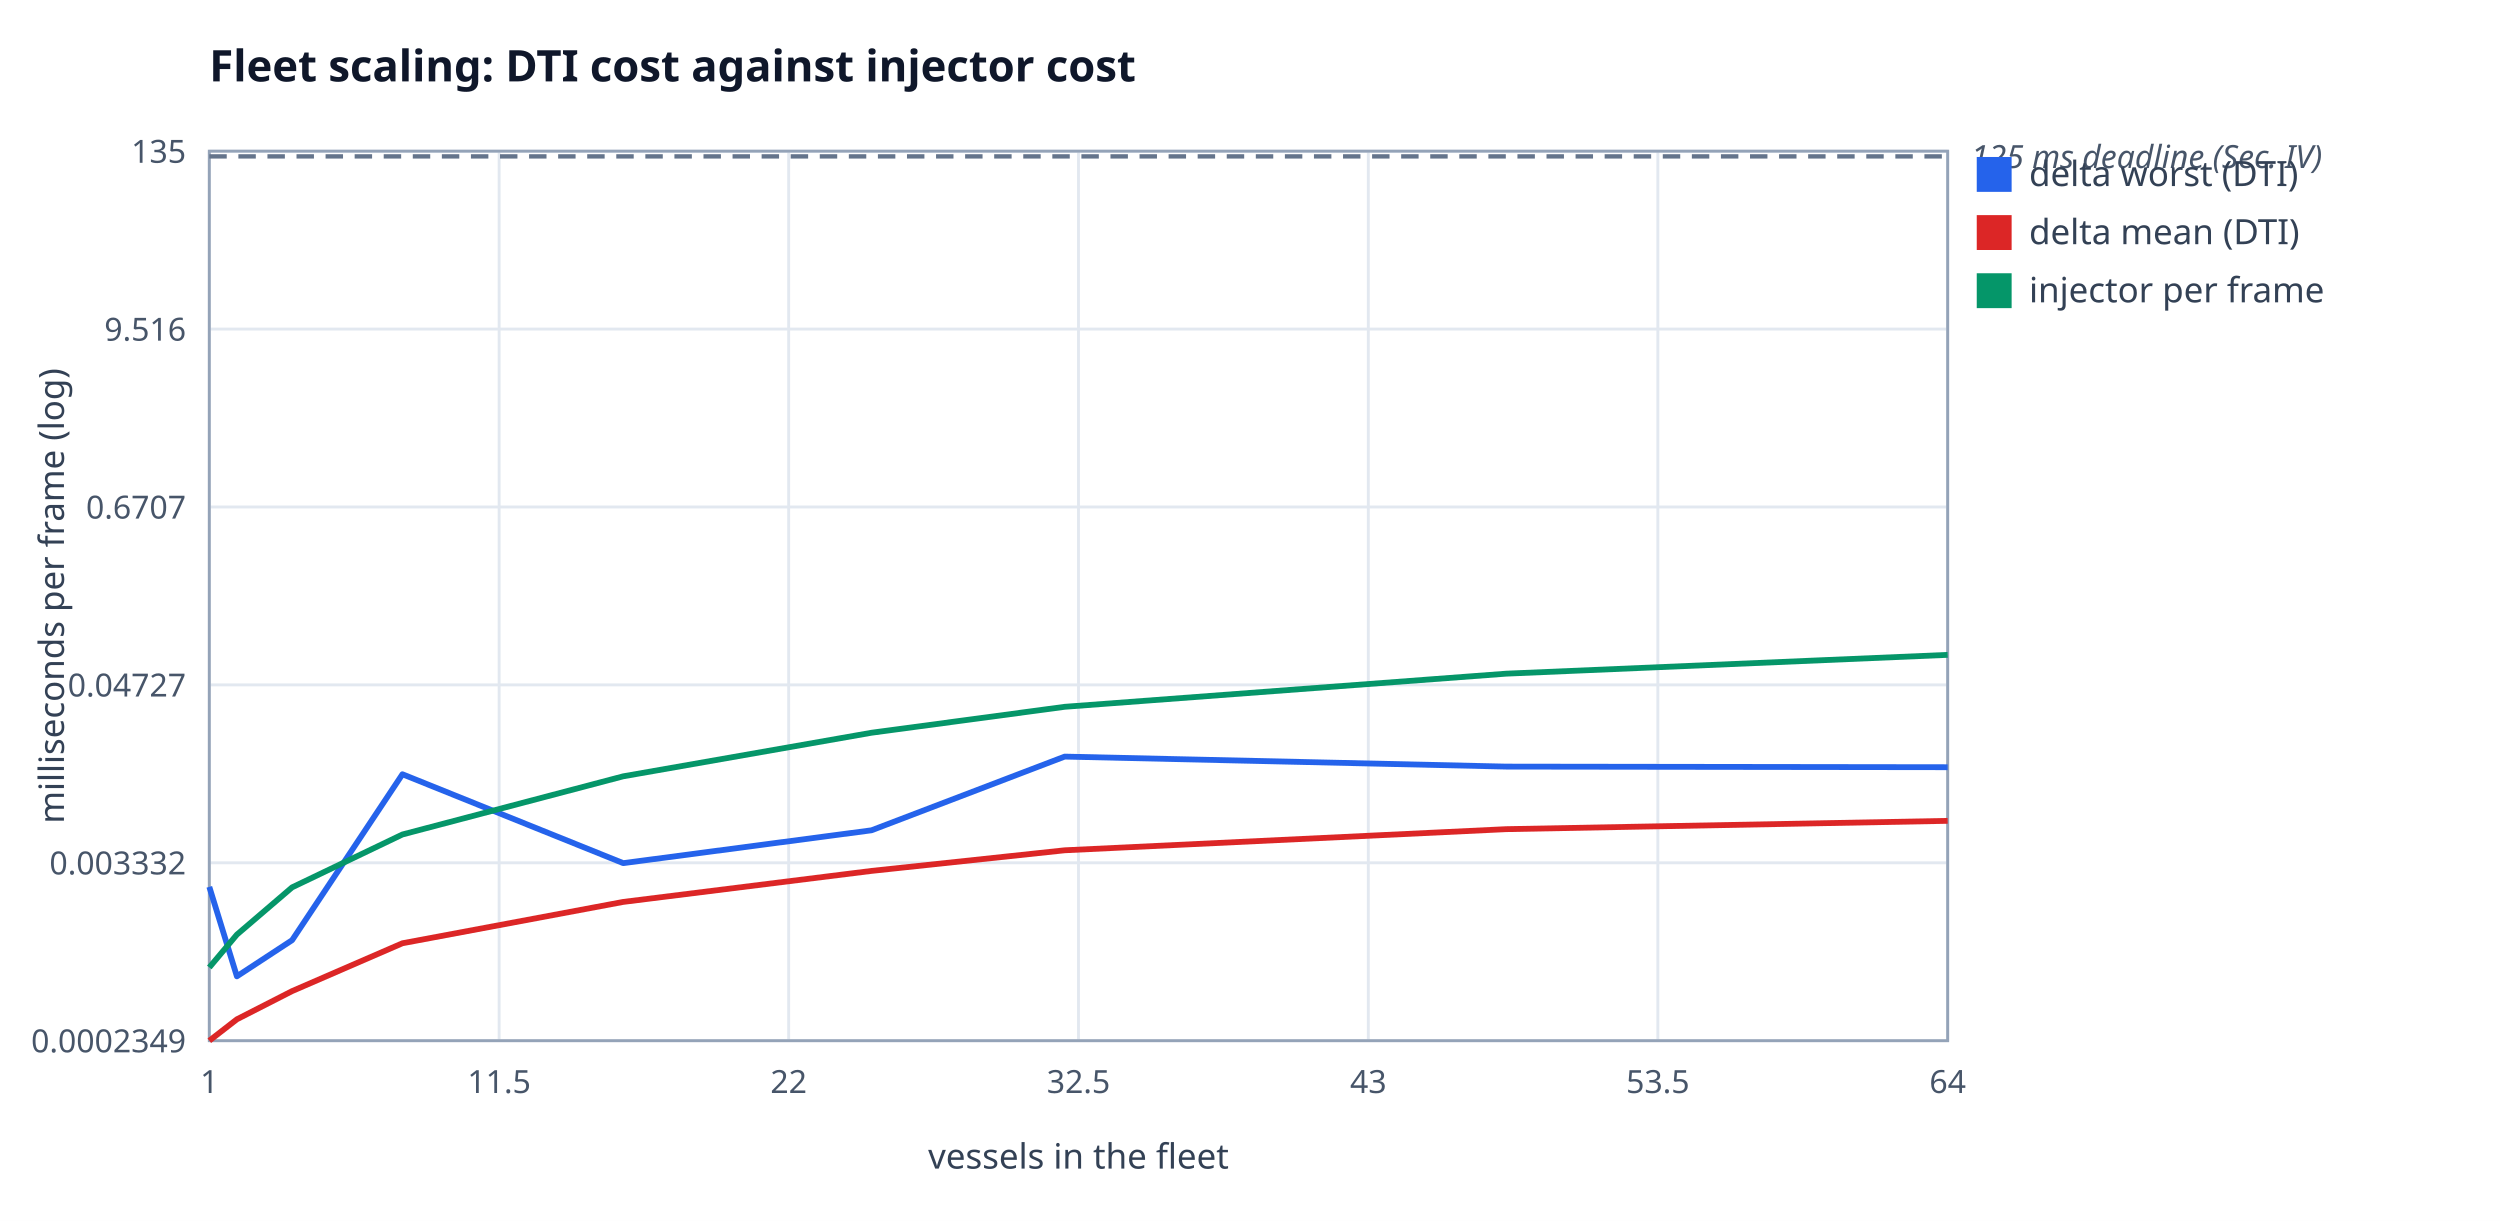
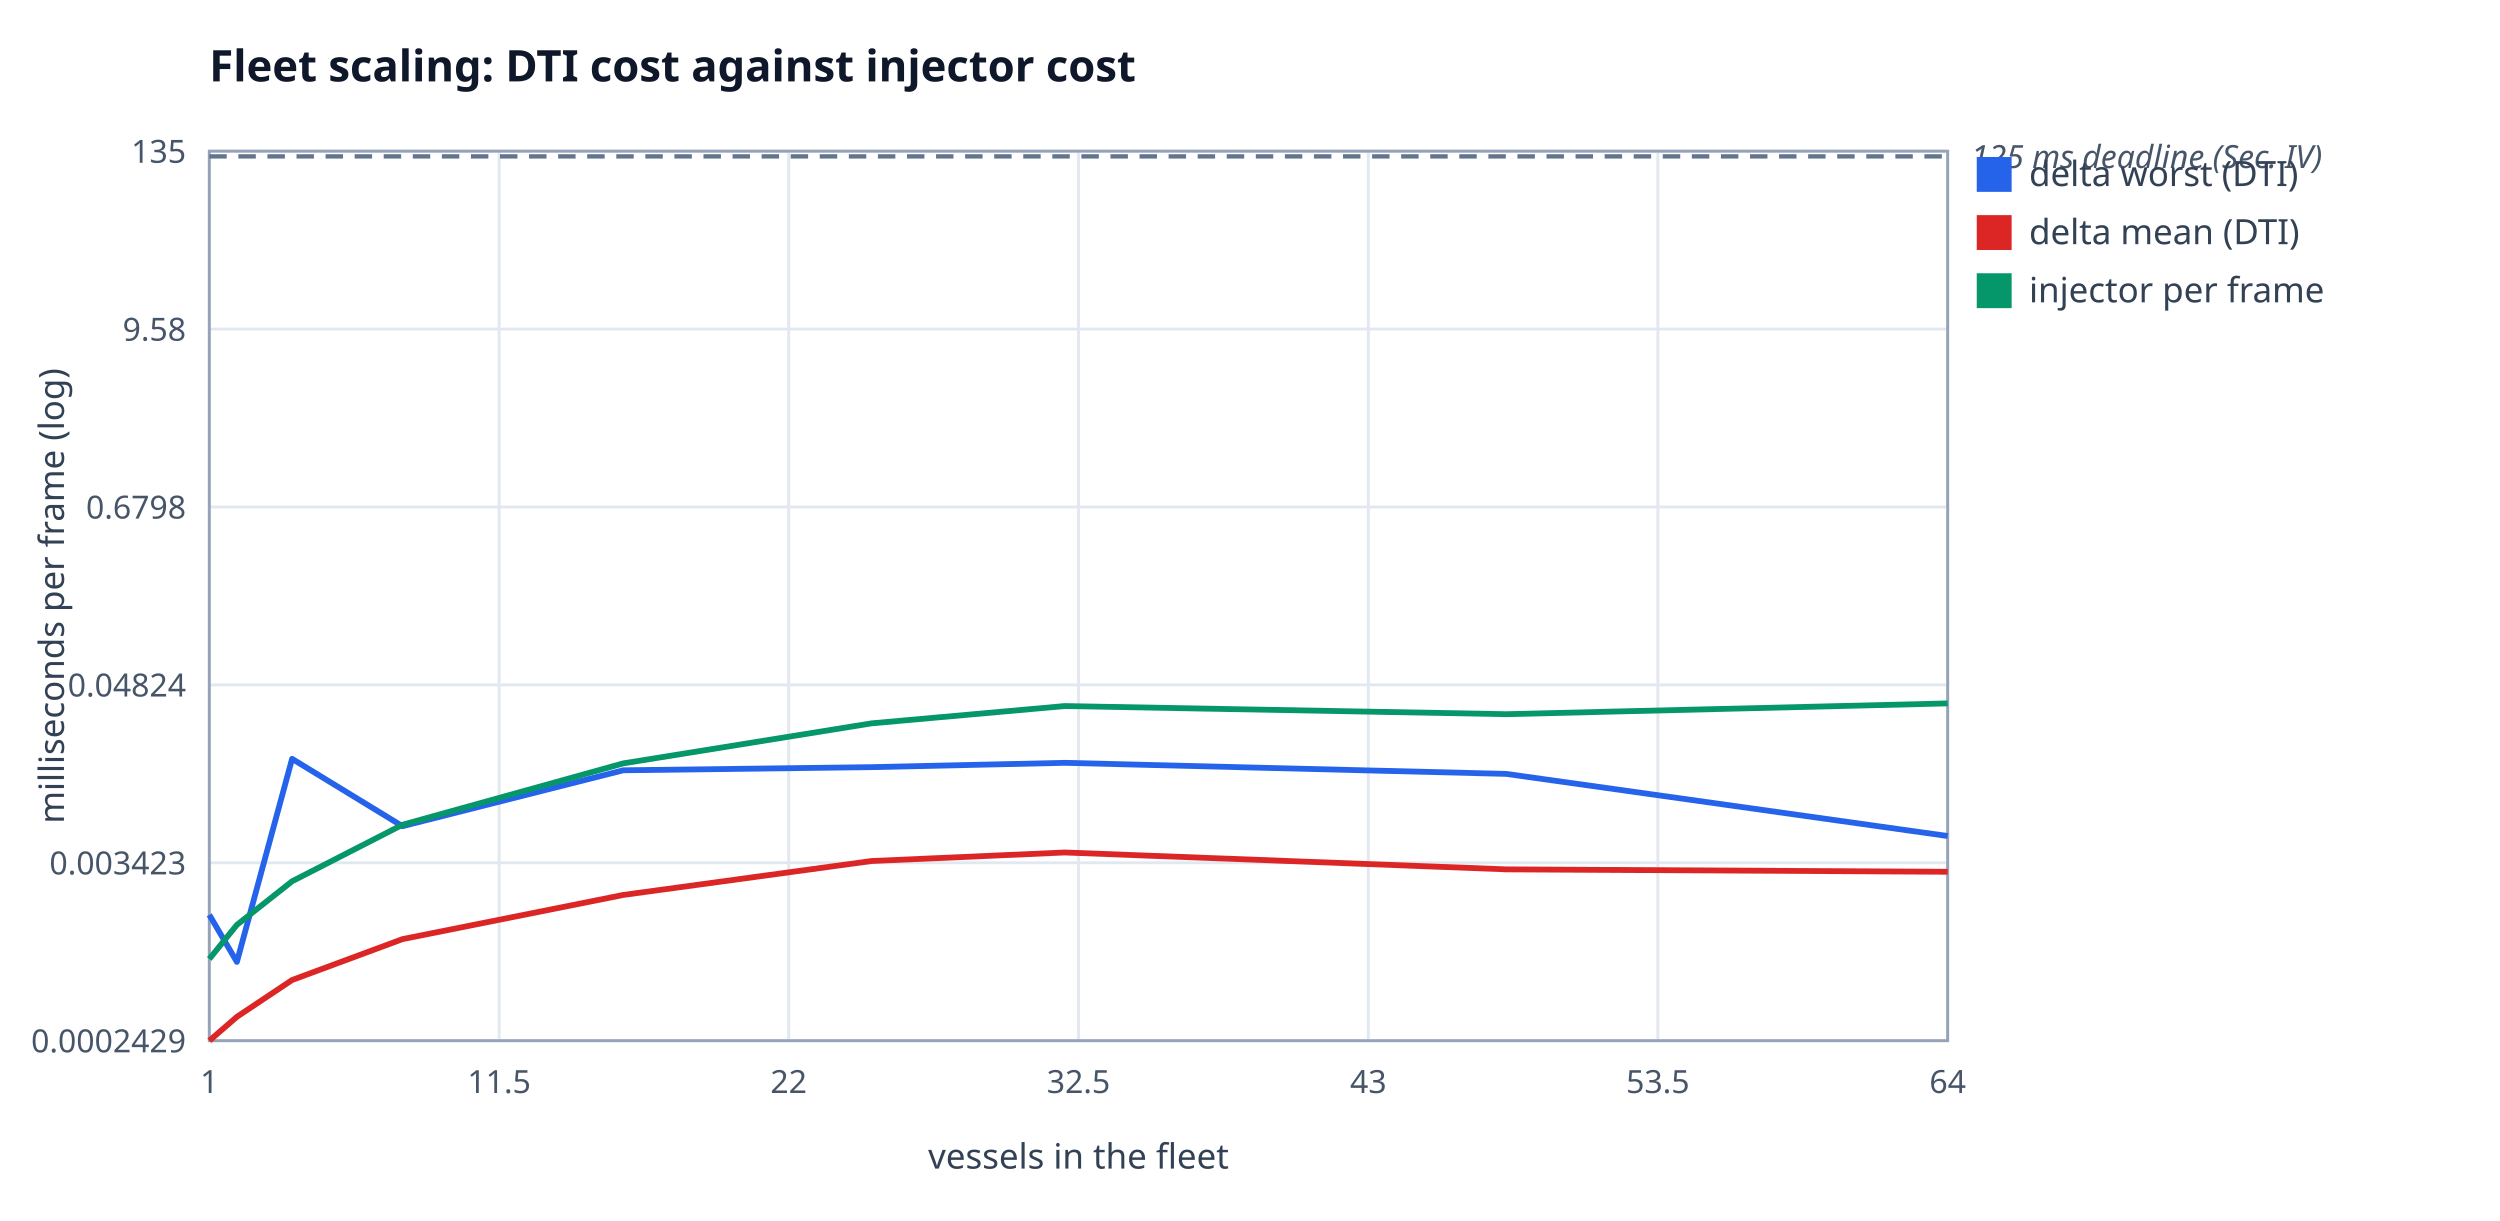
<svg xmlns="http://www.w3.org/2000/svg" viewBox="0 0 860 420" width="860" height="420" role="img" aria-label="Fleet scaling: DTI cost against injector cost">
  <style>
  .bg{fill:#ffffff}
  .frame{stroke:#94a3b8;stroke-width:1;fill:none}
  .grid{stroke:#e2e8f0;stroke-width:1}
  .tick{fill:#475569;font:11px sans-serif}
  .axis{fill:#334155;font:12px sans-serif}
  .title{fill:#0f172a;font:bold 15px sans-serif}
  .rule{stroke:#64748b;stroke-width:1.5;stroke-dasharray:6 4}
  .rulelab{fill:#475569;font:italic 11px sans-serif}
  .legend{fill:#334155;font:12px sans-serif}
  @media (prefers-color-scheme: dark){
    .bg{fill:#0b1120}
    .frame{stroke:#475569}
    .grid{stroke:#1e293b}
    .tick{fill:#94a3b8}
    .axis{fill:#cbd5e1}
    .title{fill:#f1f5f9}
    .rule{stroke:#94a3b8}
    .rulelab{fill:#94a3b8}
    .legend{fill:#cbd5e1}
  }
</style>
  <rect class="bg" x="0" y="0" width="860" height="420" />
  <text class="title" x="72.0" y="28">Fleet scaling: DTI cost against injector cost</text>
  <line class="grid" x1="72.0" y1="358.0" x2="670.0" y2="358.0" />
-   <text class="tick" x="64.0" y="362.0" text-anchor="end">0.0002349</text>
+   <text class="tick" x="64.0" y="362.0" text-anchor="end">0.0002429</text>
  <line class="grid" x1="72.0" y1="296.8" x2="670.0" y2="296.8" />
-   <text class="tick" x="64.0" y="300.8" text-anchor="end">0.003332</text>
+   <text class="tick" x="64.0" y="300.8" text-anchor="end">0.003423</text>
  <line class="grid" x1="72.0" y1="235.6" x2="670.0" y2="235.6" />
-   <text class="tick" x="64.0" y="239.6" text-anchor="end">0.04727</text>
+   <text class="tick" x="64.0" y="239.6" text-anchor="end">0.04824</text>
  <line class="grid" x1="72.0" y1="174.4" x2="670.0" y2="174.4" />
-   <text class="tick" x="64.0" y="178.4" text-anchor="end">0.6707</text>
+   <text class="tick" x="64.0" y="178.4" text-anchor="end">0.6798</text>
  <line class="grid" x1="72.0" y1="113.2" x2="670.0" y2="113.2" />
-   <text class="tick" x="64.0" y="117.2" text-anchor="end">9.516</text>
+   <text class="tick" x="64.0" y="117.2" text-anchor="end">9.58</text>
  <line class="grid" x1="72.0" y1="52.0" x2="670.0" y2="52.0" />
  <text class="tick" x="64.0" y="56.0" text-anchor="end">135</text>
  <line class="grid" x1="72.0" y1="52.0" x2="72.0" y2="358.0" />
  <text class="tick" x="72.0" y="376.0" text-anchor="middle">1</text>
  <line class="grid" x1="171.7" y1="52.0" x2="171.7" y2="358.0" />
  <text class="tick" x="171.7" y="376.0" text-anchor="middle">11.5</text>
  <line class="grid" x1="271.3" y1="52.0" x2="271.3" y2="358.0" />
  <text class="tick" x="271.3" y="376.0" text-anchor="middle">22</text>
  <line class="grid" x1="371.0" y1="52.0" x2="371.0" y2="358.0" />
  <text class="tick" x="371.0" y="376.0" text-anchor="middle">32.5</text>
  <line class="grid" x1="470.7" y1="52.0" x2="470.7" y2="358.0" />
  <text class="tick" x="470.7" y="376.0" text-anchor="middle">43</text>
  <line class="grid" x1="570.3" y1="52.0" x2="570.3" y2="358.0" />
  <text class="tick" x="570.3" y="376.0" text-anchor="middle">53.5</text>
  <line class="grid" x1="670.0" y1="52.0" x2="670.0" y2="358.0" />
  <text class="tick" x="670.0" y="376.0" text-anchor="middle">64</text>
  <rect class="frame" x="72.0" y="52.0" width="598.0" height="306.0" />
  <text class="axis" x="371.0" y="402.0" text-anchor="middle">vessels in the fleet</text>
  <text class="axis" x="22.0" y="205.0" text-anchor="middle" transform="rotate(-90 22.0 205.0)">milliseconds per frame (log)</text>
  <line class="rule" x1="72.0" y1="53.8" x2="670.0" y2="53.8" />
  <text class="rulelab" x="678.0" y="57.8">125 ms deadline (Sec. IV)</text>
-   <polyline fill="none" stroke="#2563eb" stroke-width="2" stroke-linejoin="round" points="72.00,305.07 81.49,335.86 100.48,323.42 138.44,266.34 214.38,296.92 299.81,285.62 366.25,260.27 518.13,263.71 670.00,263.92 " />
-   <polyline fill="none" stroke="#dc2626" stroke-width="2" stroke-linejoin="round" points="72.00,358.00 81.49,350.64 100.48,340.94 138.44,324.48 214.38,310.26 299.81,299.59 366.25,292.50 518.13,285.23 670.00,282.37 " />
-   <polyline fill="none" stroke="#059669" stroke-width="2" stroke-linejoin="round" points="72.00,332.80 81.49,321.50 100.48,305.25 138.44,287.06 214.38,267.05 299.81,252.06 366.25,243.14 518.13,231.74 670.00,225.27 " />
+   <polyline fill="none" stroke="#2563eb" stroke-width="2" stroke-linejoin="round" points="72.00,314.70 81.49,330.90 100.48,261.04 138.44,284.21 214.38,264.98 299.81,263.90 366.25,262.41 518.13,266.22 670.00,287.59 " />
+   <polyline fill="none" stroke="#dc2626" stroke-width="2" stroke-linejoin="round" points="72.00,358.00 81.49,349.79 100.48,337.12 138.44,323.06 214.38,307.86 299.81,296.19 366.25,293.25 518.13,299.06 670.00,299.89 " />
+   <polyline fill="none" stroke="#059669" stroke-width="2" stroke-linejoin="round" points="72.00,329.89 81.49,318.15 100.48,303.16 138.44,283.72 214.38,262.60 299.81,248.83 366.25,242.88 518.13,245.68 670.00,241.97 " />
  <rect x="680.0" y="54.0" width="12" height="12" fill="#2563eb" />
  <text class="legend" x="698.0" y="64.0">delta worst (DTI)</text>
  <rect x="680.0" y="74.0" width="12" height="12" fill="#dc2626" />
  <text class="legend" x="698.0" y="84.0">delta mean (DTI)</text>
  <rect x="680.0" y="94.0" width="12" height="12" fill="#059669" />
  <text class="legend" x="698.0" y="104.0">injector per frame</text>
</svg>
